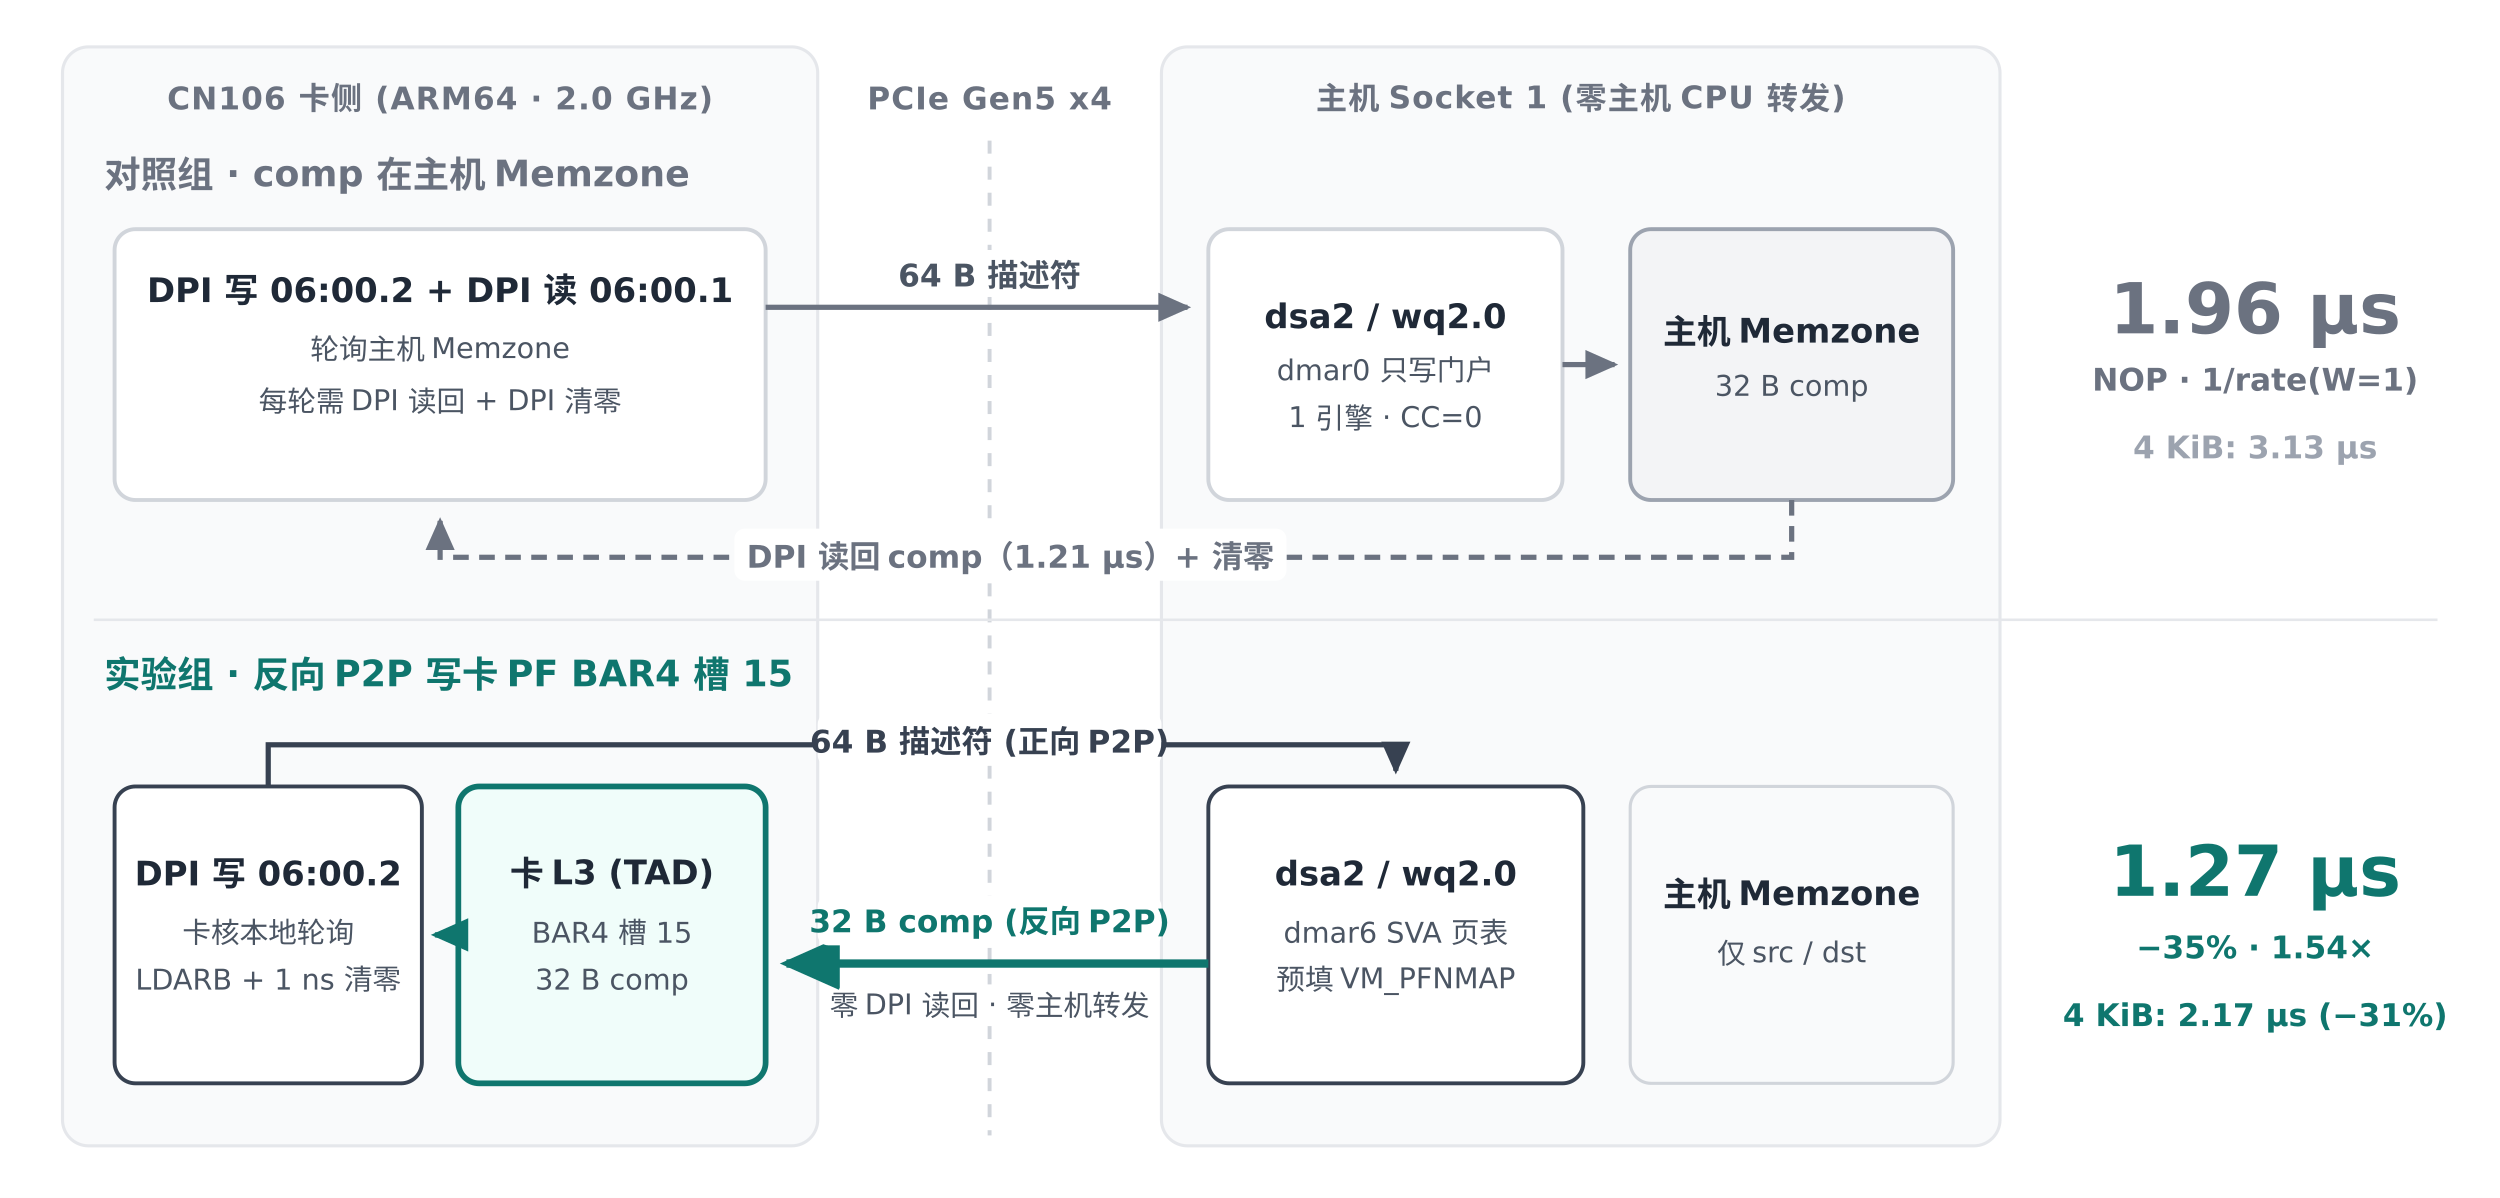
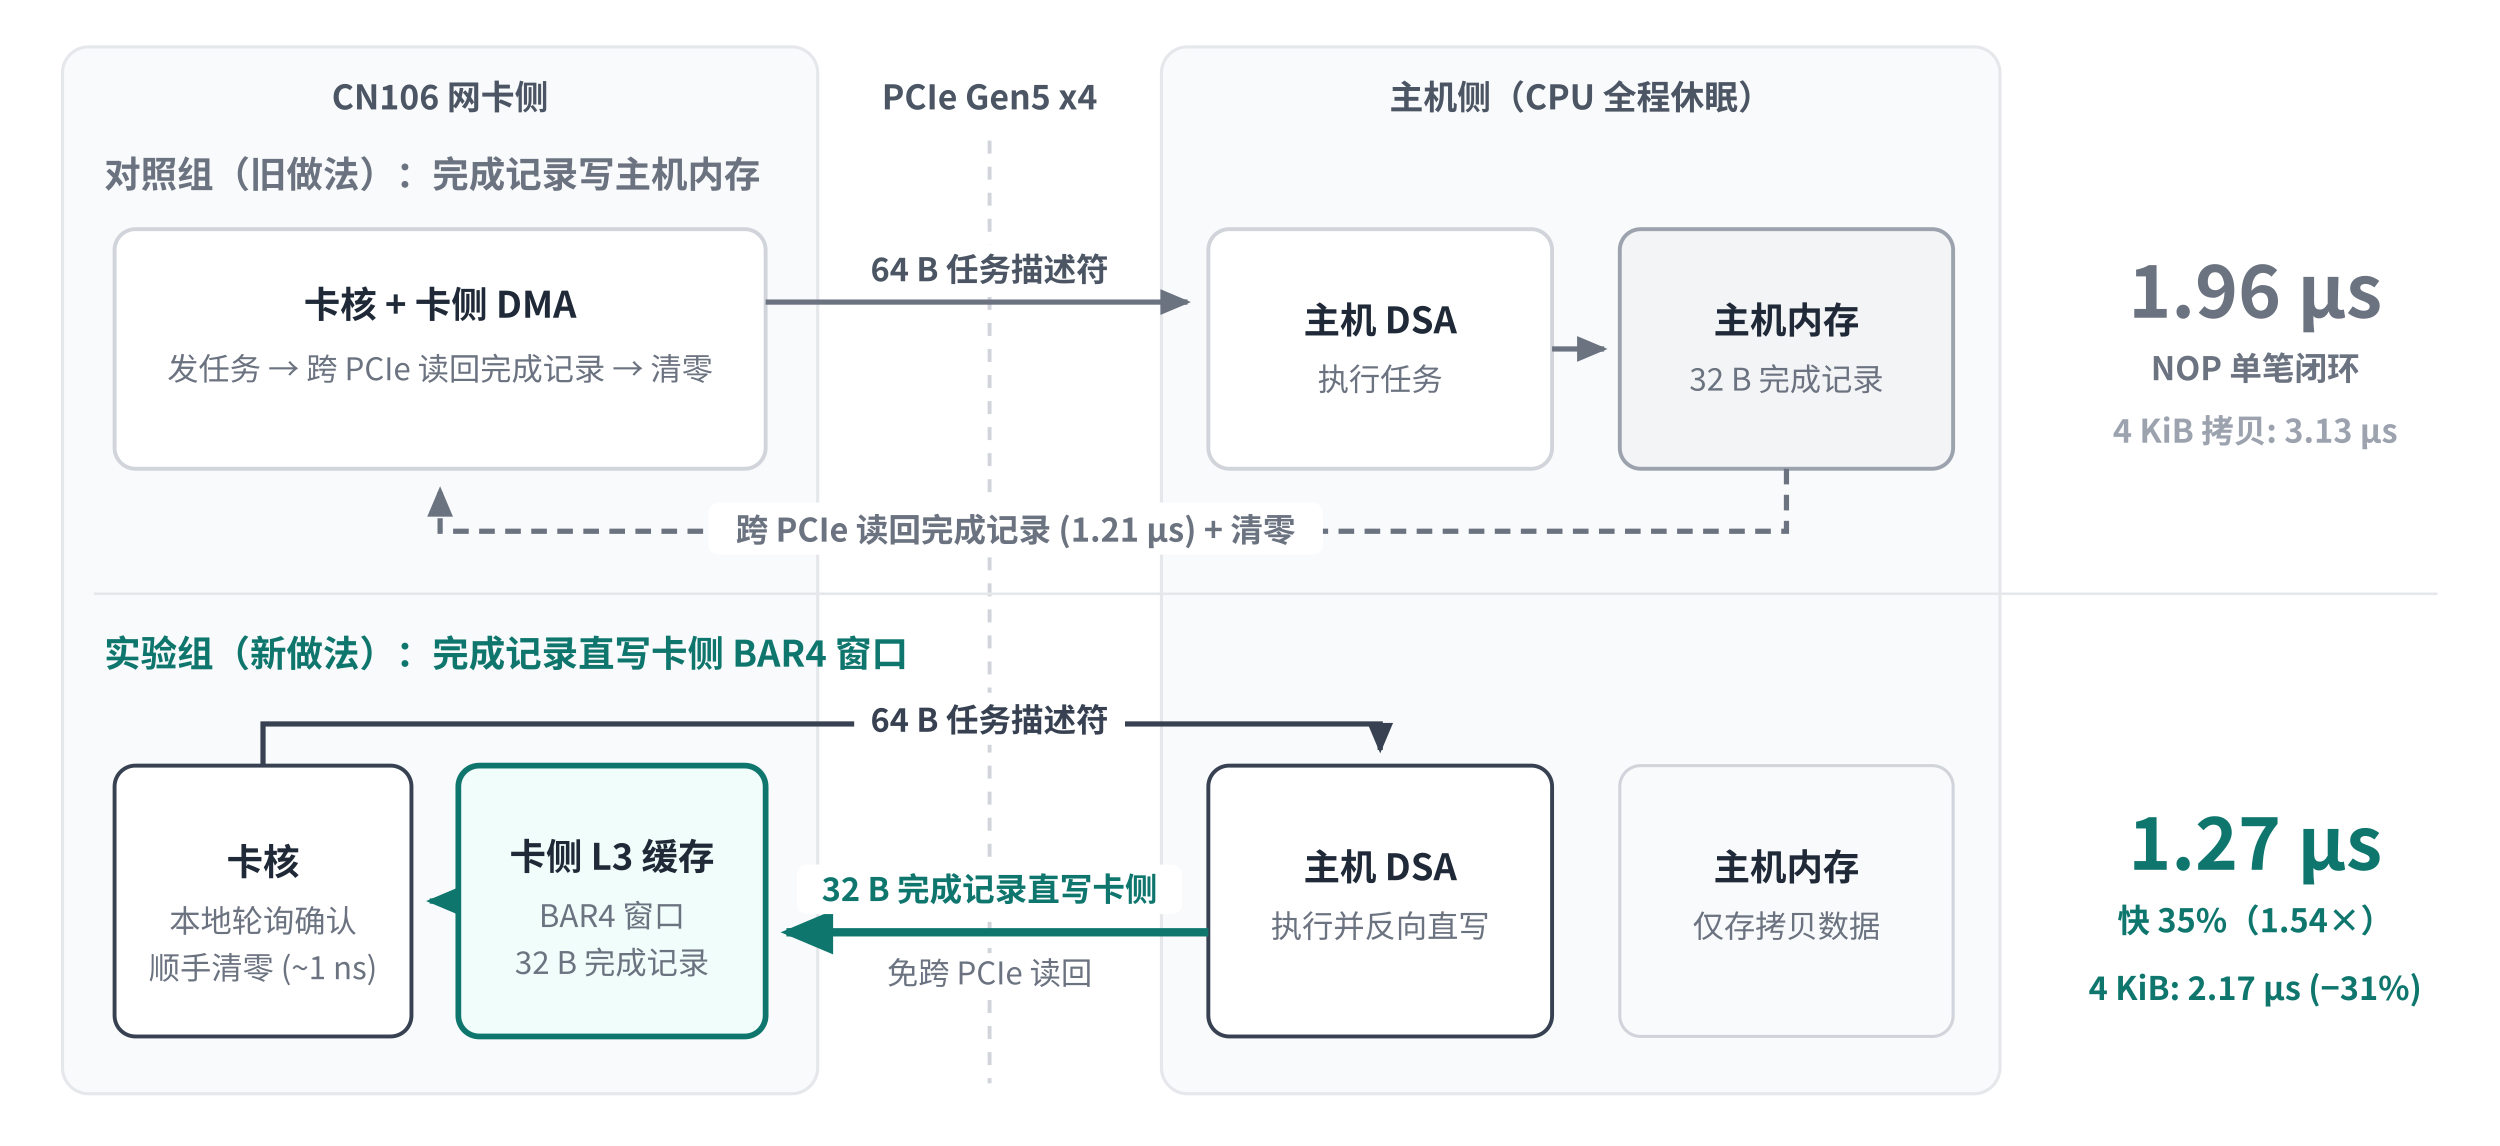
- <svg xmlns="http://www.w3.org/2000/svg" viewBox="0 0 960 460" width="960" height="460">
+ <svg xmlns="http://www.w3.org/2000/svg" viewBox="0 0 960 440" width="960" height="440">
  <defs>
    <style>
-       .lane-lbl { font-family: "DejaVu Sans", "Droid Sans Fallback", sans-serif; font-size: 14px; font-weight: 700; }
-       .box-title { font-family: "DejaVu Sans", "Droid Sans Fallback", sans-serif; font-size: 13px; font-weight: 700; fill: #1f2937; }
-       .box-sub { font-family: "DejaVu Sans", "Droid Sans Fallback", sans-serif; font-size: 11px; fill: #4b5563; }
-       .step { font-family: "DejaVu Sans", "Droid Sans Fallback", sans-serif; font-size: 12px; font-weight: 600; }
-       .big-num { font-family: "DejaVu Sans", "Droid Sans Fallback", sans-serif; font-size: 27px; font-weight: 700; }
-       .big-sub { font-family: "DejaVu Sans", "Droid Sans Fallback", sans-serif; font-size: 12px; font-weight: 600; }
-       .zone { font-family: "DejaVu Sans", "Droid Sans Fallback", sans-serif; font-size: 12px; font-weight: 700; fill: #6b7280; letter-spacing: 0.4px; }
+       text { font-family: "Noto Sans CJK SC", "Droid Sans Fallback", "DejaVu Sans", sans-serif; }
+       .zone { font-size: 13px; font-weight: 700; fill: #4b5563; }
+       .lane-lbl { font-size: 14px; font-weight: 700; }
+       .box-title { font-size: 14px; font-weight: 700; fill: #1f2937; }
+       .box-sub { font-size: 12px; fill: #6b7280; }
+       .step { font-size: 12.5px; font-weight: 700; }
+       .big-num { font-size: 28px; font-weight: 800; }
+       .big-sub { font-size: 12.5px; font-weight: 600; }
    </style>
-     <marker id="arr-grey" viewBox="0 0 10 10" refX="8" refY="5" markerWidth="7" markerHeight="7" orient="auto-start-reverse">
-       <path d="M 0 1 L 9 5 L 0 9 z" fill="#6b7280" />
+     <marker id="arr-grey" viewBox="0 0 10 10" refX="8" refY="5" markerWidth="6.5" markerHeight="6.5" orient="auto-start-reverse">
+       <path d="M 0 1.2 L 9 5 L 0 8.8 z" fill="#6b7280" />
    </marker>
-     <marker id="arr-dark" viewBox="0 0 10 10" refX="8" refY="5" markerWidth="7" markerHeight="7" orient="auto-start-reverse">
-       <path d="M 0 1 L 9 5 L 0 9 z" fill="#374151" />
+     <marker id="arr-dark" viewBox="0 0 10 10" refX="8" refY="5" markerWidth="6.5" markerHeight="6.5" orient="auto-start-reverse">
+       <path d="M 0 1.2 L 9 5 L 0 8.8 z" fill="#374151" />
    </marker>
-     <marker id="arr-accent" viewBox="0 0 10 10" refX="8" refY="5" markerWidth="8" markerHeight="8" orient="auto-start-reverse">
-       <path d="M 0 1 L 9 5 L 0 9 z" fill="#0f766e" />
+     <marker id="arr-accent" viewBox="0 0 10 10" refX="8" refY="5" markerWidth="7" markerHeight="7" orient="auto-start-reverse">
+       <path d="M 0 1.2 L 9 5 L 0 8.8 z" fill="#0f766e" />
    </marker>
  </defs>
-   <rect width="960" height="460" fill="#ffffff" />
-   <rect x="24" y="18" width="290" height="422" rx="10" fill="#f9fafb" stroke="#e5e7eb" stroke-width="1.2" />
-   <text x="169" y="42" text-anchor="middle" class="zone">CN106 卡侧 (ARM64 · 2.0 GHz)</text>
-   <rect x="446" y="18" width="322" height="422" rx="10" fill="#f9fafb" stroke="#e5e7eb" stroke-width="1.2" />
-   <text x="607" y="42" text-anchor="middle" class="zone">主机 Socket 1 (零主机 CPU 转发)</text>
-   <line x1="380" y1="54" x2="380" y2="436" stroke="#d1d5db" stroke-width="1.5" stroke-dasharray="5,5" />
+   <rect width="960" height="440" fill="#ffffff" />
+   <rect x="24" y="18" width="290" height="402" rx="10" fill="#f9fafb" stroke="#e5e7eb" stroke-width="1.2" />
+   <text x="169" y="42" text-anchor="middle" class="zone">CN106 网卡侧</text>
+   <rect x="446" y="18" width="322" height="402" rx="10" fill="#f9fafb" stroke="#e5e7eb" stroke-width="1.2" />
+   <text x="607" y="42" text-anchor="middle" class="zone">主机侧（CPU 全程休眠）</text>
+   <line x1="380" y1="54" x2="380" y2="416" stroke="#d1d5db" stroke-width="1.5" stroke-dasharray="5,5" />
  <text x="380" y="42" text-anchor="middle" class="zone">PCIe Gen5 x4</text>
-   <text x="40" y="72" class="lane-lbl" fill="#6b7280">对照组 · comp 在主机 Memzone</text>
-   <rect x="44" y="88" width="250" height="104" rx="8" fill="#ffffff" stroke="#d1d5db" stroke-width="1.5" />
-   <text x="169" y="116" text-anchor="middle" class="box-title">DPI 写 06:00.2 + DPI 读 06:00.1</text>
-   <text x="169" y="138" text-anchor="middle" class="box-sub">轮询主机 Memzone</text>
-   <text x="169" y="158" text-anchor="middle" class="box-sub">每轮需 DPI 读回 + DPI 清零</text>
-   <rect x="464" y="88" width="136" height="104" rx="8" fill="#ffffff" stroke="#d1d5db" stroke-width="1.5" />
-   <text x="532" y="126" text-anchor="middle" class="box-title">dsa2 / wq2.0</text>
-   <text x="532" y="146" text-anchor="middle" class="box-sub">dmar0 只写门户</text>
-   <text x="532" y="164" text-anchor="middle" class="box-sub">1 引擎 · CC=0</text>
-   <rect x="626" y="88" width="124" height="104" rx="8" fill="#f3f4f6" stroke="#9ca3af" stroke-width="1.5" />
-   <text x="688" y="132" text-anchor="middle" class="box-title">主机 Memzone</text>
-   <text x="688" y="152" text-anchor="middle" class="box-sub">32 B comp</text>
-   <line x1="294" y1="118" x2="456" y2="118" stroke="#6b7280" stroke-width="2" marker-end="url(#arr-grey)" />
-   <rect x="336" y="96" width="88" height="18" rx="3" fill="#ffffff" />
-   <text x="380" y="110" text-anchor="middle" class="step" fill="#4b5563">64 B 描述符</text>
-   <line x1="600" y1="140" x2="620" y2="140" stroke="#6b7280" stroke-width="2" marker-end="url(#arr-grey)" />
-   <path d="M 688 192 L 688 214 L 169 214 L 169 200" fill="none" stroke="#6b7280" stroke-width="2" stroke-dasharray="6,4" marker-end="url(#arr-grey)" />
-   <rect x="282" y="203" width="212" height="20" rx="4" fill="#ffffff" />
-   <text x="388" y="218" text-anchor="middle" class="step" fill="#6b7280">DPI 读回 comp（1.21 µs）+ 清零</text>
-   <text x="866" y="128" text-anchor="middle" class="big-num" fill="#6b7280">1.96 µs</text>
-   <text x="866" y="150" text-anchor="middle" class="big-sub" fill="#6b7280">NOP · 1/rate(W=1)</text>
-   <text x="866" y="176" text-anchor="middle" class="big-sub" fill="#9ca3af">4 KiB: 3.13 µs</text>
-   <line x1="36" y1="238" x2="936" y2="238" stroke="#e5e7eb" stroke-width="1" />
-   <text x="40" y="264" class="lane-lbl" fill="#0f766e">实验组 · 反向 P2P 写卡 PF BAR4 槽 15</text>
-   <rect x="44" y="302" width="118" height="114" rx="8" fill="#ffffff" stroke="#374151" stroke-width="1.5" />
-   <text x="103" y="340" text-anchor="middle" class="box-title">DPI 写 06:00.2</text>
-   <text x="103" y="362" text-anchor="middle" class="box-sub">卡核本地轮询</text>
-   <text x="103" y="380" text-anchor="middle" class="box-sub">LDARB + 1 ns 清零</text>
-   <rect x="176" y="302" width="118" height="114" rx="8" fill="#f0fdfa" stroke="#0f766e" stroke-width="2.2" />
-   <text x="235" y="340" text-anchor="middle" class="box-title" fill="#0f766e">卡 L3 (TAD)</text>
-   <text x="235" y="362" text-anchor="middle" class="box-sub" fill="#0f766e">BAR4 槽 15</text>
-   <text x="235" y="380" text-anchor="middle" class="box-sub" fill="#0f766e">32 B comp</text>
-   <line x1="176" y1="359" x2="167" y2="359" stroke="#0f766e" stroke-width="2" marker-end="url(#arr-accent)" />
-   <rect x="464" y="302" width="144" height="114" rx="8" fill="#ffffff" stroke="#374151" stroke-width="1.5" />
-   <text x="536" y="340" text-anchor="middle" class="box-title">dsa2 / wq2.0</text>
-   <text x="536" y="362" text-anchor="middle" class="box-sub">dmar6 SVA 页表</text>
-   <text x="536" y="380" text-anchor="middle" class="box-sub">预填 VM_PFNMAP</text>
-   <rect x="626" y="302" width="124" height="114" rx="8" fill="#f9fafb" stroke="#d1d5db" stroke-width="1.2" />
-   <text x="688" y="348" text-anchor="middle" class="box-title">主机 Memzone</text>
-   <text x="688" y="370" text-anchor="middle" class="box-sub">仅 src / dst</text>
-   <path d="M 103 302 L 103 286 L 536 286 L 536 296" fill="none" stroke="#374151" stroke-width="2" marker-end="url(#arr-dark)" />
-   <rect x="314" y="274" width="132" height="20" rx="4" fill="#ffffff" />
-   <text x="380" y="289" text-anchor="middle" class="step" fill="#374151">64 B 描述符 (正向 P2P)</text>
-   <line x1="464" y1="370" x2="302" y2="370" stroke="#0f766e" stroke-width="3.2" marker-end="url(#arr-accent)" />
-   <rect x="314" y="344" width="132" height="19" rx="4" fill="#ffffff" />
-   <text x="380" y="358" text-anchor="middle" class="step" fill="#0f766e">32 B comp (反向 P2P)</text>
-   <rect x="322" y="378" width="116" height="16" rx="3" fill="#ffffff" />
-   <text x="380" y="390" text-anchor="middle" class="box-sub" fill="#0f766e">零 DPI 读回 · 零主机转发</text>
-   <text x="866" y="344" text-anchor="middle" class="big-num" fill="#0f766e">1.27 µs</text>
-   <text x="866" y="368" text-anchor="middle" class="big-sub" fill="#0f766e">−35% · 1.54×</text>
-   <text x="866" y="394" text-anchor="middle" class="big-sub" fill="#0f766e">4 KiB: 2.17 µs (−31%)</text>
+   <text x="40" y="72" class="lane-lbl" fill="#6b7280">对照组（旧做法）：完成记录写主机内存</text>
+   <rect x="44" y="88" width="250" height="92" rx="8" fill="#ffffff" stroke="#d1d5db" stroke-width="1.5" />
+   <text x="169" y="122" text-anchor="middle" class="box-title">卡核 + 卡侧 DMA</text>
+   <text x="169" y="146" text-anchor="middle" class="box-sub">发任务 → 跨 PCIe 读回完成记录 → 清零</text>
+   <rect x="464" y="88" width="132" height="92" rx="8" fill="#ffffff" stroke="#d1d5db" stroke-width="1.5" />
+   <text x="530" y="128" text-anchor="middle" class="box-title">主机 DSA</text>
+   <text x="530" y="150" text-anchor="middle" class="box-sub">执行任务</text>
+   <rect x="622" y="88" width="128" height="92" rx="8" fill="#f3f4f6" stroke="#9ca3af" stroke-width="1.5" />
+   <text x="686" y="128" text-anchor="middle" class="box-title">主机内存</text>
+   <text x="686" y="150" text-anchor="middle" class="box-sub">32 B 完成记录</text>
+   <line x1="294" y1="116" x2="456" y2="116" stroke="#6b7280" stroke-width="2" marker-end="url(#arr-grey)" />
+   <rect x="328" y="94" width="104" height="18" rx="3" fill="#ffffff" />
+   <text x="380" y="108" text-anchor="middle" class="step" fill="#4b5563">64 B 任务描述符</text>
+   <line x1="596" y1="134" x2="616" y2="134" stroke="#6b7280" stroke-width="2" marker-end="url(#arr-grey)" />
+   <path d="M 686 180 L 686 204 L 169 204 L 169 188" fill="none" stroke="#6b7280" stroke-width="2" stroke-dasharray="6,4" marker-end="url(#arr-grey)" />
+   <rect x="272" y="193" width="236" height="20" rx="4" fill="#ffffff" />
+   <text x="390" y="208" text-anchor="middle" class="step" fill="#6b7280">跨 PCIe 读回完成记录 (1.21 µs) + 清零</text>
+   <text x="866" y="122" text-anchor="middle" class="big-num" fill="#6b7280">1.96 µs</text>
+   <text x="866" y="146" text-anchor="middle" class="big-sub" fill="#6b7280">NOP 单笔闭环</text>
+   <text x="866" y="170" text-anchor="middle" class="big-sub" fill="#9ca3af">4 KiB 拷贝: 3.13 µs</text>
+   <line x1="36" y1="228" x2="936" y2="228" stroke="#e5e7eb" stroke-width="1" />
+   <text x="40" y="256" class="lane-lbl" fill="#0f766e">实验组（新做法）：完成记录直写卡侧 BAR4 窗口</text>
+   <rect x="44" y="294" width="114" height="104" rx="8" fill="#ffffff" stroke="#374151" stroke-width="1.5" />
+   <text x="101" y="336" text-anchor="middle" class="box-title">卡核</text>
+   <text x="101" y="358" text-anchor="middle" class="box-sub">本地轮询确认</text>
+   <text x="101" y="376" text-anchor="middle" class="box-sub">顺手清零 (~1 ns)</text>
+   <rect x="176" y="294" width="118" height="104" rx="8" fill="#f0fdfa" stroke="#0f766e" stroke-width="2.2" />
+   <text x="235" y="334" text-anchor="middle" class="box-title" fill="#0f766e">卡侧 L3 缓存</text>
+   <text x="235" y="356" text-anchor="middle" class="box-sub" fill="#0f766e">BAR4 窗口</text>
+   <text x="235" y="374" text-anchor="middle" class="box-sub" fill="#0f766e">32 B 完成记录</text>
+   <line x1="176" y1="346" x2="165" y2="346" stroke="#0f766e" stroke-width="2" marker-end="url(#arr-accent)" />
+   <rect x="464" y="294" width="132" height="104" rx="8" fill="#ffffff" stroke="#374151" stroke-width="1.5" />
+   <text x="530" y="338" text-anchor="middle" class="box-title">主机 DSA</text>
+   <text x="530" y="360" text-anchor="middle" class="box-sub">执行并反向直写</text>
+   <rect x="622" y="294" width="128" height="104" rx="8" fill="#f9fafb" stroke="#d1d5db" stroke-width="1.2" />
+   <text x="686" y="338" text-anchor="middle" class="box-title" fill="#6b7280">主机内存</text>
+   <text x="686" y="360" text-anchor="middle" class="box-sub">仅存拷贝数据</text>
+   <path d="M 101 294 L 101 278 L 530 278 L 530 288" fill="none" stroke="#374151" stroke-width="2" marker-end="url(#arr-dark)" />
+   <rect x="328" y="266" width="104" height="20" rx="4" fill="#ffffff" />
+   <text x="380" y="281" text-anchor="middle" class="step" fill="#374151">64 B 任务描述符</text>
+   <line x1="464" y1="358" x2="302" y2="358" stroke="#0f766e" stroke-width="3.2" marker-end="url(#arr-accent)" />
+   <rect x="306" y="332" width="148" height="19" rx="4" fill="#ffffff" />
+   <text x="380" y="346" text-anchor="middle" class="step" fill="#0f766e">32 B 完成记录直写卡侧</text>
+   <rect x="324" y="366" width="112" height="16" rx="3" fill="#ffffff" />
+   <text x="380" y="378" text-anchor="middle" class="box-sub" fill="#0f766e">免跨 PCIe 读回</text>
+   <text x="866" y="334" text-anchor="middle" class="big-num" fill="#0f766e">1.27 µs</text>
+   <text x="866" y="358" text-anchor="middle" class="big-sub" fill="#0f766e">快 35%（1.54×）</text>
+   <text x="866" y="384" text-anchor="middle" class="big-sub" fill="#0f766e">4 KiB: 2.17 µs (−31%)</text>
</svg>
